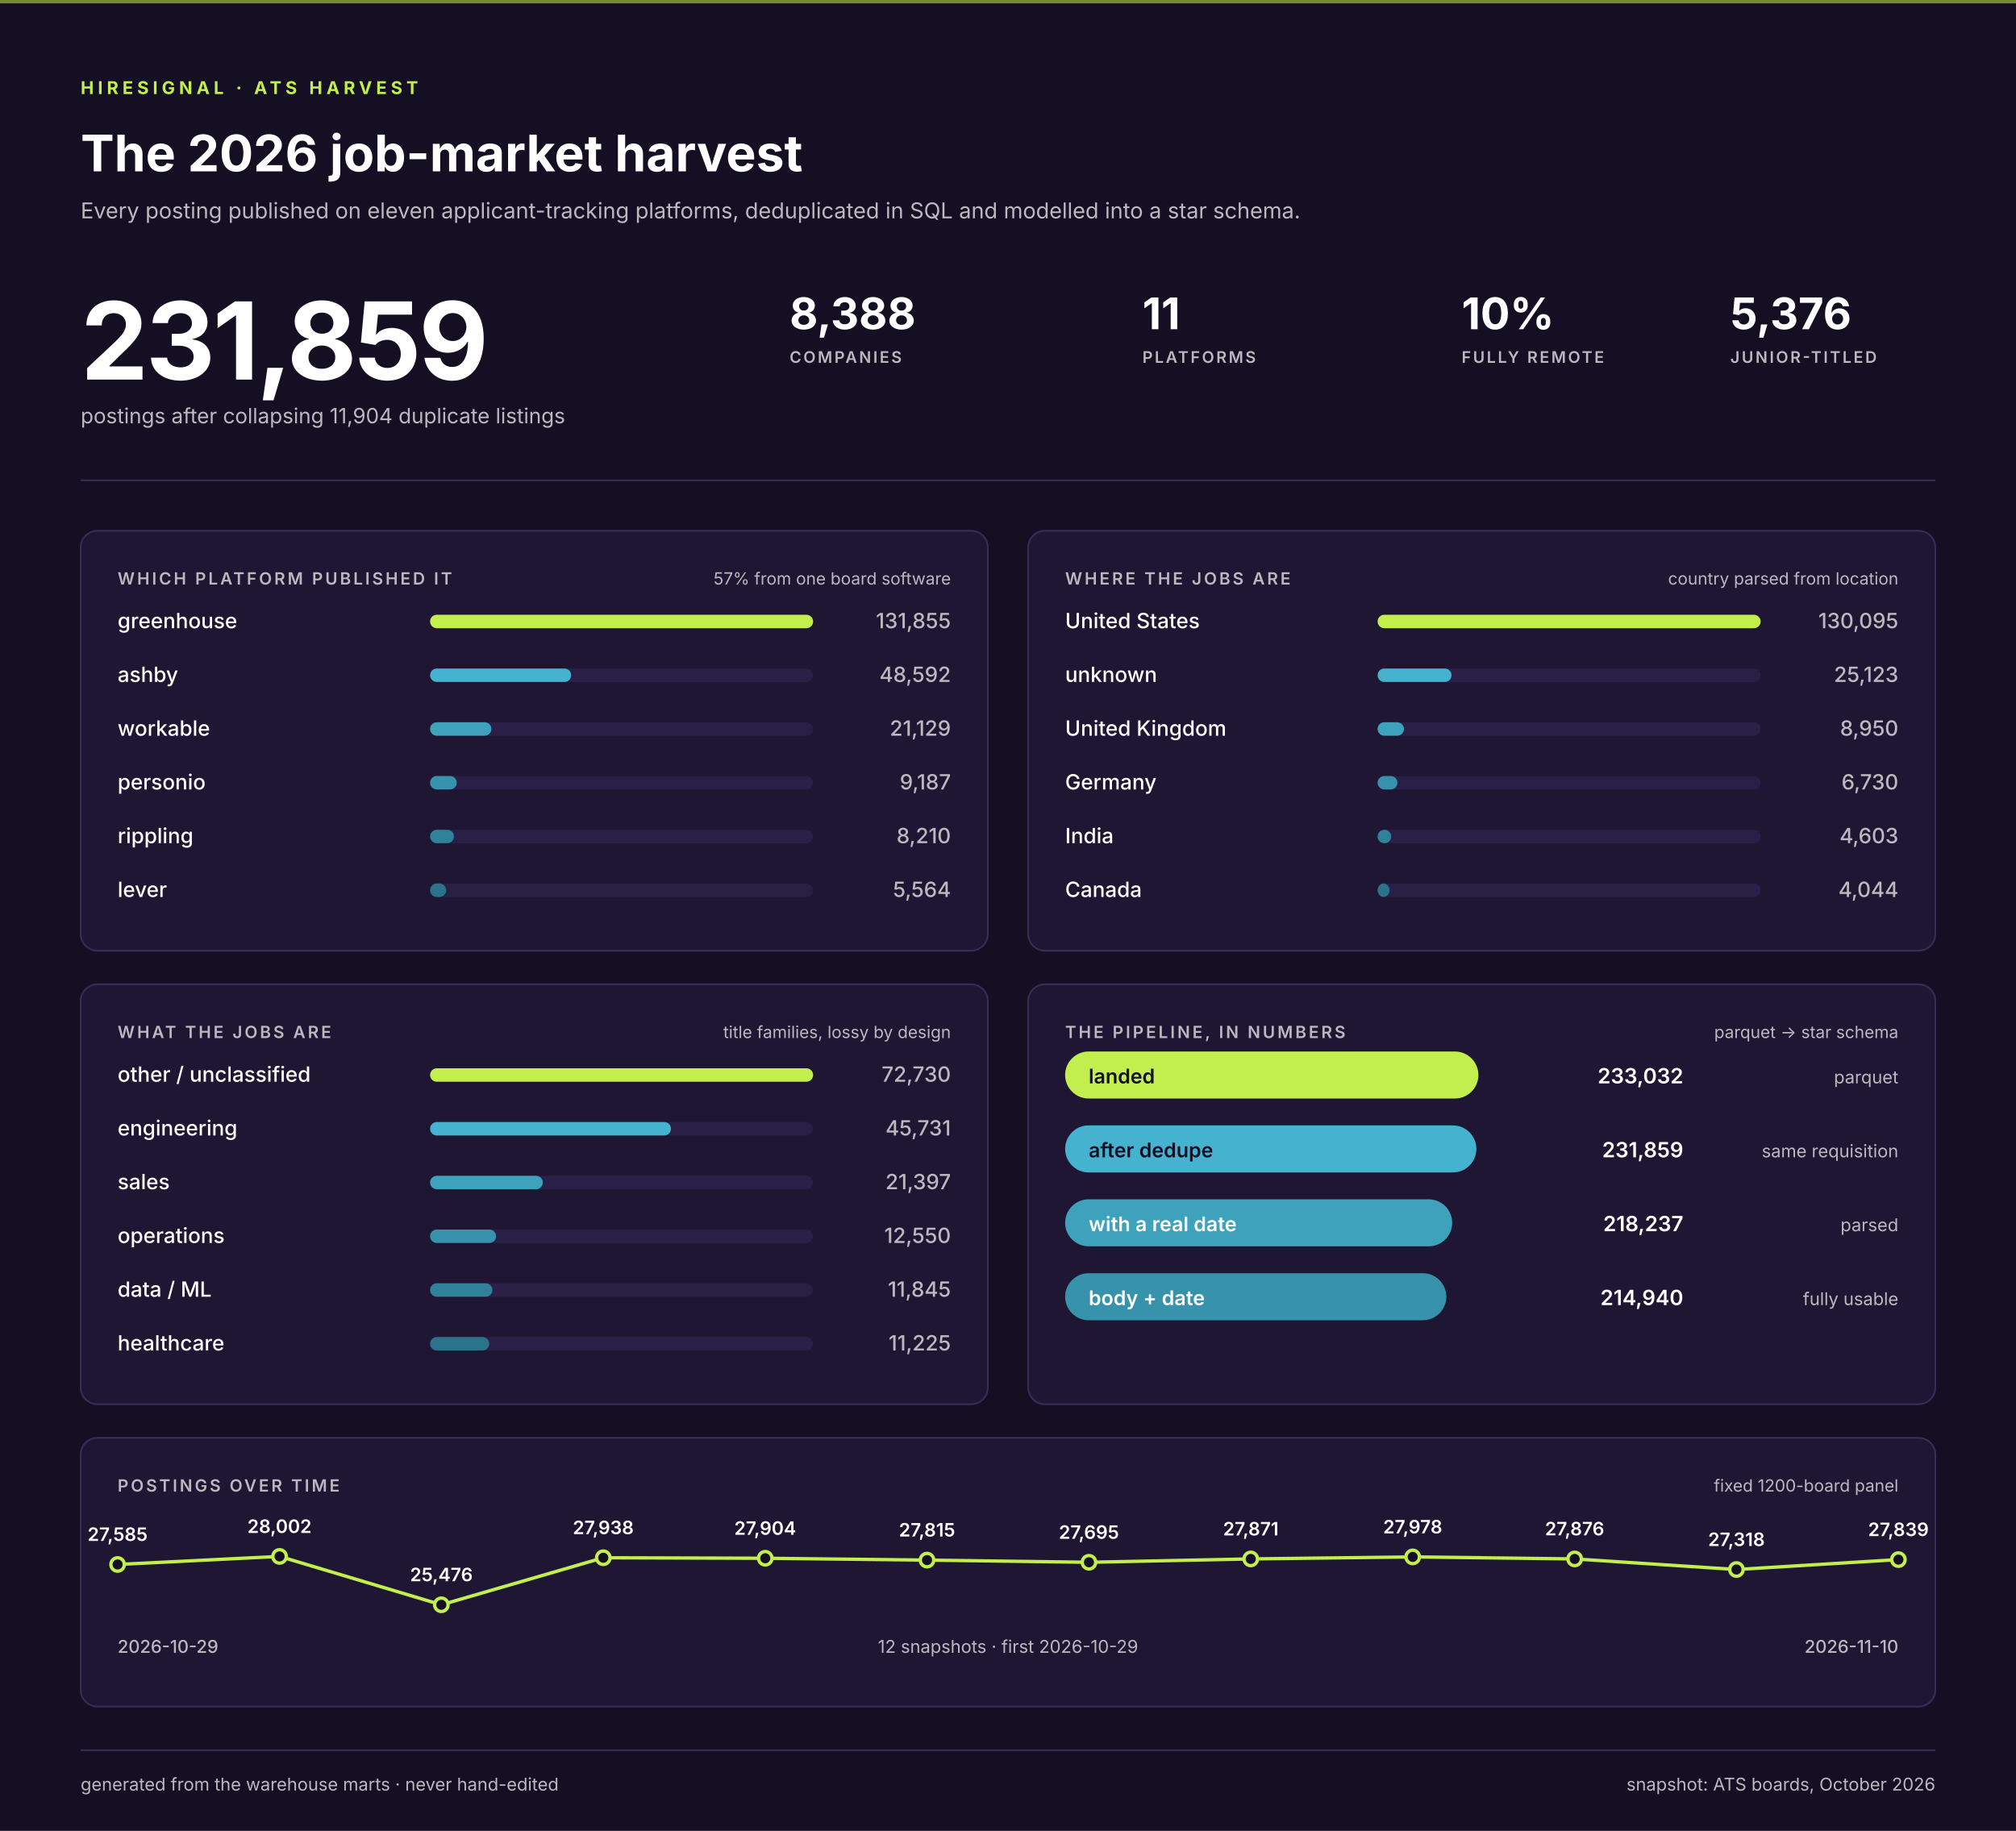
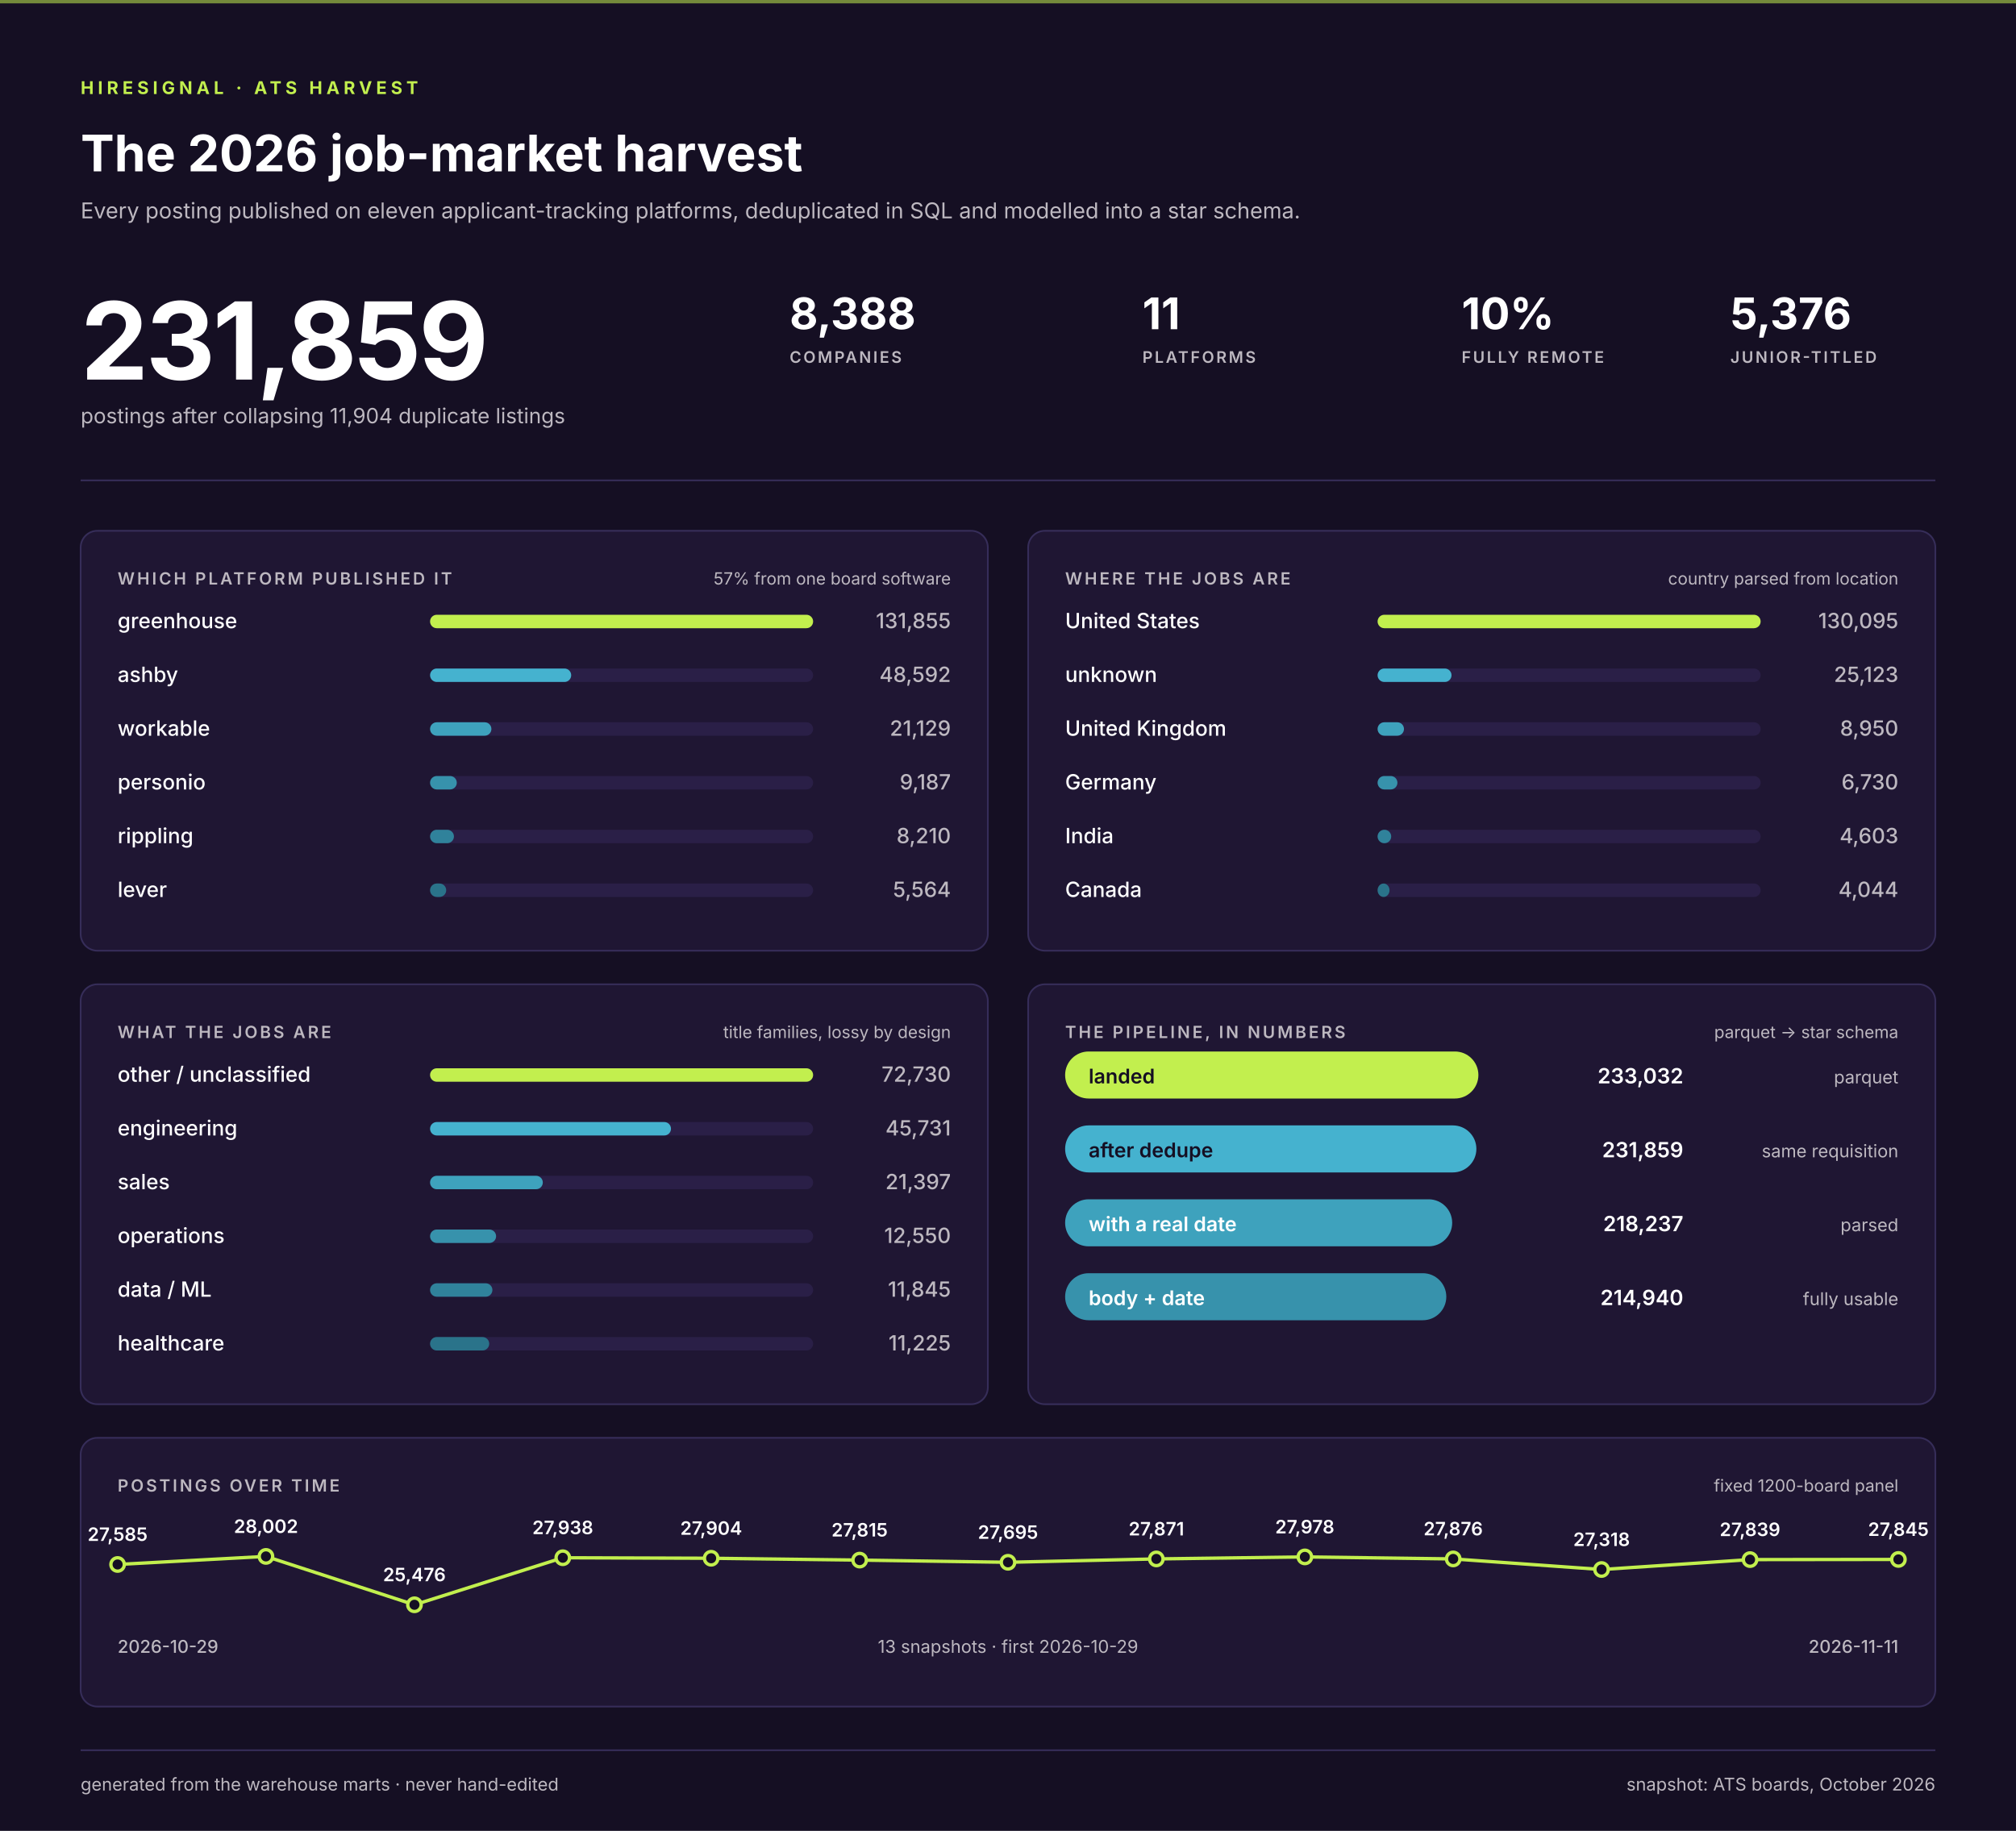
<svg xmlns="http://www.w3.org/2000/svg" width="1200" height="1090" viewBox="0 0 1200 1090" role="img" aria-label="Job-market harvest dashboard">
  <rect x="0.0" y="0.0" width="1200.0" height="1090.0" rx="0" fill="#150f23" />
  <rect x="0" y="0" width="1200" height="2" fill="#c2ef4e" opacity="0.55" />
  <text x="48" y="56" font-family="Inter, -apple-system, Segoe UI, Helvetica, Arial, sans-serif" font-size="10.5" fill="#c2ef4e" font-weight="700" text-anchor="start" letter-spacing="2.4">HIRESIGNAL  ·  ATS HARVEST</text>
  <text x="48" y="102" font-family="Inter, -apple-system, Segoe UI, Helvetica, Arial, sans-serif" font-size="30" fill="#ffffff" font-weight="650" text-anchor="start">The 2026 job-market harvest</text>
  <text x="48" y="130" font-family="Inter, -apple-system, Segoe UI, Helvetica, Arial, sans-serif" font-size="13" fill="#bdb8c0" font-weight="400" text-anchor="start">Every posting published on eleven applicant-tracking platforms, deduplicated in SQL and modelled into a star schema.</text>
  <text x="48" y="226" font-family="Inter, -apple-system, Segoe UI, Helvetica, Arial, sans-serif" font-size="64" fill="#ffffff" font-weight="700" text-anchor="start" letter-spacing="-1.5">231,859</text>
  <text x="48" y="252" font-family="Inter, -apple-system, Segoe UI, Helvetica, Arial, sans-serif" font-size="12.5" fill="#bdb8c0" font-weight="400" text-anchor="start">postings after collapsing 11,904 duplicate listings</text>
  <text x="470" y="196" font-family="Inter, -apple-system, Segoe UI, Helvetica, Arial, sans-serif" font-size="26" fill="#ffffff" font-weight="650" text-anchor="start">8,388</text>
  <text x="470" y="216" font-family="Inter, -apple-system, Segoe UI, Helvetica, Arial, sans-serif" font-size="9.5" fill="#bdb8c0" font-weight="600" text-anchor="start" letter-spacing="1.2">COMPANIES</text>
  <text x="680" y="196" font-family="Inter, -apple-system, Segoe UI, Helvetica, Arial, sans-serif" font-size="26" fill="#ffffff" font-weight="650" text-anchor="start">11</text>
  <text x="680" y="216" font-family="Inter, -apple-system, Segoe UI, Helvetica, Arial, sans-serif" font-size="9.5" fill="#bdb8c0" font-weight="600" text-anchor="start" letter-spacing="1.2">PLATFORMS</text>
  <text x="870" y="196" font-family="Inter, -apple-system, Segoe UI, Helvetica, Arial, sans-serif" font-size="26" fill="#ffffff" font-weight="650" text-anchor="start">10%</text>
  <text x="870" y="216" font-family="Inter, -apple-system, Segoe UI, Helvetica, Arial, sans-serif" font-size="9.5" fill="#bdb8c0" font-weight="600" text-anchor="start" letter-spacing="1.2">FULLY REMOTE</text>
  <text x="1030" y="196" font-family="Inter, -apple-system, Segoe UI, Helvetica, Arial, sans-serif" font-size="26" fill="#ffffff" font-weight="650" text-anchor="start">5,376</text>
  <text x="1030" y="216" font-family="Inter, -apple-system, Segoe UI, Helvetica, Arial, sans-serif" font-size="9.5" fill="#bdb8c0" font-weight="600" text-anchor="start" letter-spacing="1.2">JUNIOR-TITLED</text>
  <line x1="48" y1="286" x2="1152" y2="286" stroke="#362d59" />
  <rect x="48.0" y="316.0" width="540.0" height="250.0" rx="10" fill="#1f1633" stroke="#362d59" />
  <text x="70" y="348" font-family="Inter, -apple-system, Segoe UI, Helvetica, Arial, sans-serif" font-size="10" fill="#bdb8c0" font-weight="600" text-anchor="start" letter-spacing="1.4">WHICH PLATFORM PUBLISHED IT</text>
  <text x="566" y="348" font-family="Inter, -apple-system, Segoe UI, Helvetica, Arial, sans-serif" font-size="10" fill="#bdb8c0" font-weight="400" text-anchor="end">57% from one board software</text>
  <text x="70" y="374.0" font-family="Inter, -apple-system, Segoe UI, Helvetica, Arial, sans-serif" font-size="12.5" fill="#ffffff" font-weight="450" text-anchor="start">greenhouse</text>
  <rect x="256.0" y="366.0" width="228.0" height="8.0" rx="4" fill="#2a1f47" />
  <rect x="256.0" y="366.0" width="228.0" height="8.0" rx="4" fill="#c2ef4e" />
  <text x="566" y="374.0" font-family="Inter, -apple-system, Segoe UI, Helvetica, Arial, sans-serif" font-size="12.5" fill="#bdb8c0" font-weight="500" text-anchor="end">131,855</text>
  <text x="70" y="406.0" font-family="Inter, -apple-system, Segoe UI, Helvetica, Arial, sans-serif" font-size="12.5" fill="#ffffff" font-weight="450" text-anchor="start">ashby</text>
  <rect x="256.0" y="398.0" width="228.0" height="8.0" rx="4" fill="#2a1f47" />
  <rect x="256.0" y="398.0" width="84.0" height="8.0" rx="4" fill="#45b2cf" />
  <text x="566" y="406.0" font-family="Inter, -apple-system, Segoe UI, Helvetica, Arial, sans-serif" font-size="12.5" fill="#bdb8c0" font-weight="500" text-anchor="end">48,592</text>
  <text x="70" y="438.0" font-family="Inter, -apple-system, Segoe UI, Helvetica, Arial, sans-serif" font-size="12.5" fill="#ffffff" font-weight="450" text-anchor="start">workable</text>
  <rect x="256.0" y="430.0" width="228.0" height="8.0" rx="4" fill="#2a1f47" />
  <rect x="256.0" y="430.0" width="36.5" height="8.0" rx="4" fill="#3ea2bd" />
  <text x="566" y="438.0" font-family="Inter, -apple-system, Segoe UI, Helvetica, Arial, sans-serif" font-size="12.5" fill="#bdb8c0" font-weight="500" text-anchor="end">21,129</text>
  <text x="70" y="470.0" font-family="Inter, -apple-system, Segoe UI, Helvetica, Arial, sans-serif" font-size="12.5" fill="#ffffff" font-weight="450" text-anchor="start">personio</text>
  <rect x="256.0" y="462.0" width="228.0" height="8.0" rx="4" fill="#2a1f47" />
  <rect x="256.0" y="462.0" width="15.9" height="8.0" rx="4" fill="#3792ac" />
  <text x="566" y="470.0" font-family="Inter, -apple-system, Segoe UI, Helvetica, Arial, sans-serif" font-size="12.5" fill="#bdb8c0" font-weight="500" text-anchor="end">9,187</text>
  <text x="70" y="502.0" font-family="Inter, -apple-system, Segoe UI, Helvetica, Arial, sans-serif" font-size="12.5" fill="#ffffff" font-weight="450" text-anchor="start">rippling</text>
  <rect x="256.0" y="494.0" width="228.0" height="8.0" rx="4" fill="#2a1f47" />
  <rect x="256.0" y="494.0" width="14.2" height="8.0" rx="4" fill="#30829b" />
  <text x="566" y="502.0" font-family="Inter, -apple-system, Segoe UI, Helvetica, Arial, sans-serif" font-size="12.5" fill="#bdb8c0" font-weight="500" text-anchor="end">8,210</text>
  <text x="70" y="534.0" font-family="Inter, -apple-system, Segoe UI, Helvetica, Arial, sans-serif" font-size="12.5" fill="#ffffff" font-weight="450" text-anchor="start">lever</text>
  <rect x="256.0" y="526.0" width="228.0" height="8.0" rx="4" fill="#2a1f47" />
  <rect x="256.0" y="526.0" width="9.6" height="8.0" rx="4" fill="#2a738a" />
  <text x="566" y="534.0" font-family="Inter, -apple-system, Segoe UI, Helvetica, Arial, sans-serif" font-size="12.5" fill="#bdb8c0" font-weight="500" text-anchor="end">5,564</text>
  <rect x="612.0" y="316.0" width="540.0" height="250.0" rx="10" fill="#1f1633" stroke="#362d59" />
  <text x="634" y="348" font-family="Inter, -apple-system, Segoe UI, Helvetica, Arial, sans-serif" font-size="10" fill="#bdb8c0" font-weight="600" text-anchor="start" letter-spacing="1.4">WHERE THE JOBS ARE</text>
  <text x="1130" y="348" font-family="Inter, -apple-system, Segoe UI, Helvetica, Arial, sans-serif" font-size="10" fill="#bdb8c0" font-weight="400" text-anchor="end">country parsed from location</text>
  <text x="634" y="374.0" font-family="Inter, -apple-system, Segoe UI, Helvetica, Arial, sans-serif" font-size="12.5" fill="#ffffff" font-weight="450" text-anchor="start">United States</text>
  <rect x="820.0" y="366.0" width="228.0" height="8.0" rx="4" fill="#2a1f47" />
  <rect x="820.0" y="366.0" width="228.0" height="8.0" rx="4" fill="#c2ef4e" />
  <text x="1130" y="374.0" font-family="Inter, -apple-system, Segoe UI, Helvetica, Arial, sans-serif" font-size="12.5" fill="#bdb8c0" font-weight="500" text-anchor="end">130,095</text>
  <text x="634" y="406.0" font-family="Inter, -apple-system, Segoe UI, Helvetica, Arial, sans-serif" font-size="12.5" fill="#ffffff" font-weight="450" text-anchor="start">unknown</text>
  <rect x="820.0" y="398.0" width="228.0" height="8.0" rx="4" fill="#2a1f47" />
  <rect x="820.0" y="398.0" width="44.0" height="8.0" rx="4" fill="#45b2cf" />
  <text x="1130" y="406.0" font-family="Inter, -apple-system, Segoe UI, Helvetica, Arial, sans-serif" font-size="12.5" fill="#bdb8c0" font-weight="500" text-anchor="end">25,123</text>
  <text x="634" y="438.0" font-family="Inter, -apple-system, Segoe UI, Helvetica, Arial, sans-serif" font-size="12.5" fill="#ffffff" font-weight="450" text-anchor="start">United Kingdom</text>
  <rect x="820.0" y="430.0" width="228.0" height="8.0" rx="4" fill="#2a1f47" />
  <rect x="820.0" y="430.0" width="15.7" height="8.0" rx="4" fill="#3ea2bd" />
  <text x="1130" y="438.0" font-family="Inter, -apple-system, Segoe UI, Helvetica, Arial, sans-serif" font-size="12.5" fill="#bdb8c0" font-weight="500" text-anchor="end">8,950</text>
  <text x="634" y="470.0" font-family="Inter, -apple-system, Segoe UI, Helvetica, Arial, sans-serif" font-size="12.5" fill="#ffffff" font-weight="450" text-anchor="start">Germany</text>
  <rect x="820.0" y="462.0" width="228.0" height="8.0" rx="4" fill="#2a1f47" />
  <rect x="820.0" y="462.0" width="11.8" height="8.0" rx="4" fill="#3792ac" />
  <text x="1130" y="470.0" font-family="Inter, -apple-system, Segoe UI, Helvetica, Arial, sans-serif" font-size="12.5" fill="#bdb8c0" font-weight="500" text-anchor="end">6,730</text>
  <text x="634" y="502.0" font-family="Inter, -apple-system, Segoe UI, Helvetica, Arial, sans-serif" font-size="12.5" fill="#ffffff" font-weight="450" text-anchor="start">India</text>
  <rect x="820.0" y="494.0" width="228.0" height="8.0" rx="4" fill="#2a1f47" />
  <rect x="820.0" y="494.0" width="8.1" height="8.0" rx="4" fill="#30829b" />
  <text x="1130" y="502.0" font-family="Inter, -apple-system, Segoe UI, Helvetica, Arial, sans-serif" font-size="12.5" fill="#bdb8c0" font-weight="500" text-anchor="end">4,603</text>
  <text x="634" y="534.0" font-family="Inter, -apple-system, Segoe UI, Helvetica, Arial, sans-serif" font-size="12.5" fill="#ffffff" font-weight="450" text-anchor="start">Canada</text>
  <rect x="820.0" y="526.0" width="228.0" height="8.0" rx="4" fill="#2a1f47" />
  <rect x="820.0" y="526.0" width="7.1" height="8.0" rx="4" fill="#2a738a" />
  <text x="1130" y="534.0" font-family="Inter, -apple-system, Segoe UI, Helvetica, Arial, sans-serif" font-size="12.5" fill="#bdb8c0" font-weight="500" text-anchor="end">4,044</text>
  <rect x="48.0" y="586.0" width="540.0" height="250.0" rx="10" fill="#1f1633" stroke="#362d59" />
  <text x="70" y="618" font-family="Inter, -apple-system, Segoe UI, Helvetica, Arial, sans-serif" font-size="10" fill="#bdb8c0" font-weight="600" text-anchor="start" letter-spacing="1.4">WHAT THE JOBS ARE</text>
  <text x="566" y="618" font-family="Inter, -apple-system, Segoe UI, Helvetica, Arial, sans-serif" font-size="10" fill="#bdb8c0" font-weight="400" text-anchor="end">title families, lossy by design</text>
  <text x="70" y="644.0" font-family="Inter, -apple-system, Segoe UI, Helvetica, Arial, sans-serif" font-size="12.5" fill="#ffffff" font-weight="450" text-anchor="start">other / unclassified</text>
  <rect x="256.0" y="636.0" width="228.0" height="8.0" rx="4" fill="#2a1f47" />
  <rect x="256.0" y="636.0" width="228.0" height="8.0" rx="4" fill="#c2ef4e" />
  <text x="566" y="644.0" font-family="Inter, -apple-system, Segoe UI, Helvetica, Arial, sans-serif" font-size="12.5" fill="#bdb8c0" font-weight="500" text-anchor="end">72,730</text>
  <text x="70" y="676.0" font-family="Inter, -apple-system, Segoe UI, Helvetica, Arial, sans-serif" font-size="12.5" fill="#ffffff" font-weight="450" text-anchor="start">engineering</text>
  <rect x="256.0" y="668.0" width="228.0" height="8.0" rx="4" fill="#2a1f47" />
  <rect x="256.0" y="668.0" width="143.4" height="8.0" rx="4" fill="#45b2cf" />
  <text x="566" y="676.0" font-family="Inter, -apple-system, Segoe UI, Helvetica, Arial, sans-serif" font-size="12.5" fill="#bdb8c0" font-weight="500" text-anchor="end">45,731</text>
  <text x="70" y="708.0" font-family="Inter, -apple-system, Segoe UI, Helvetica, Arial, sans-serif" font-size="12.5" fill="#ffffff" font-weight="450" text-anchor="start">sales</text>
  <rect x="256.0" y="700.0" width="228.0" height="8.0" rx="4" fill="#2a1f47" />
  <rect x="256.0" y="700.0" width="67.1" height="8.0" rx="4" fill="#3ea2bd" />
  <text x="566" y="708.0" font-family="Inter, -apple-system, Segoe UI, Helvetica, Arial, sans-serif" font-size="12.5" fill="#bdb8c0" font-weight="500" text-anchor="end">21,397</text>
  <text x="70" y="740.0" font-family="Inter, -apple-system, Segoe UI, Helvetica, Arial, sans-serif" font-size="12.5" fill="#ffffff" font-weight="450" text-anchor="start">operations</text>
  <rect x="256.0" y="732.0" width="228.0" height="8.0" rx="4" fill="#2a1f47" />
  <rect x="256.0" y="732.0" width="39.3" height="8.0" rx="4" fill="#3792ac" />
  <text x="566" y="740.0" font-family="Inter, -apple-system, Segoe UI, Helvetica, Arial, sans-serif" font-size="12.5" fill="#bdb8c0" font-weight="500" text-anchor="end">12,550</text>
  <text x="70" y="772.0" font-family="Inter, -apple-system, Segoe UI, Helvetica, Arial, sans-serif" font-size="12.5" fill="#ffffff" font-weight="450" text-anchor="start">data / ML</text>
  <rect x="256.0" y="764.0" width="228.0" height="8.0" rx="4" fill="#2a1f47" />
  <rect x="256.0" y="764.0" width="37.1" height="8.0" rx="4" fill="#30829b" />
  <text x="566" y="772.0" font-family="Inter, -apple-system, Segoe UI, Helvetica, Arial, sans-serif" font-size="12.5" fill="#bdb8c0" font-weight="500" text-anchor="end">11,845</text>
  <text x="70" y="804.0" font-family="Inter, -apple-system, Segoe UI, Helvetica, Arial, sans-serif" font-size="12.5" fill="#ffffff" font-weight="450" text-anchor="start">healthcare</text>
  <rect x="256.0" y="796.0" width="228.0" height="8.0" rx="4" fill="#2a1f47" />
  <rect x="256.0" y="796.0" width="35.2" height="8.0" rx="4" fill="#2a738a" />
  <text x="566" y="804.0" font-family="Inter, -apple-system, Segoe UI, Helvetica, Arial, sans-serif" font-size="12.5" fill="#bdb8c0" font-weight="500" text-anchor="end">11,225</text>
  <rect x="612.0" y="586.0" width="540.0" height="250.0" rx="10" fill="#1f1633" stroke="#362d59" />
  <text x="634" y="618" font-family="Inter, -apple-system, Segoe UI, Helvetica, Arial, sans-serif" font-size="10" fill="#bdb8c0" font-weight="600" text-anchor="start" letter-spacing="1.4">THE PIPELINE, IN NUMBERS</text>
  <text x="1130" y="618" font-family="Inter, -apple-system, Segoe UI, Helvetica, Arial, sans-serif" font-size="10" fill="#bdb8c0" font-weight="400" text-anchor="end">parquet → star schema</text>
  <rect x="634.0" y="626.0" width="246.0" height="28.0" rx="14" fill="#c2ef4e" />
  <text x="648" y="645" font-family="Inter, -apple-system, Segoe UI, Helvetica, Arial, sans-serif" font-size="12" fill="#150f23" font-weight="600" text-anchor="start">landed</text>
  <text x="1002" y="645" font-family="Inter, -apple-system, Segoe UI, Helvetica, Arial, sans-serif" font-size="12.5" fill="#ffffff" font-weight="600" text-anchor="end">233,032</text>
  <text x="1130" y="645" font-family="Inter, -apple-system, Segoe UI, Helvetica, Arial, sans-serif" font-size="10.5" fill="#bdb8c0" font-weight="400" text-anchor="end">parquet</text>
  <rect x="634.0" y="670.0" width="244.8" height="28.0" rx="14" fill="#45b2cf" />
  <text x="648" y="689" font-family="Inter, -apple-system, Segoe UI, Helvetica, Arial, sans-serif" font-size="12" fill="#150f23" font-weight="600" text-anchor="start">after dedupe</text>
  <text x="1002" y="689" font-family="Inter, -apple-system, Segoe UI, Helvetica, Arial, sans-serif" font-size="12.5" fill="#ffffff" font-weight="600" text-anchor="end">231,859</text>
  <text x="1130" y="689" font-family="Inter, -apple-system, Segoe UI, Helvetica, Arial, sans-serif" font-size="10.5" fill="#bdb8c0" font-weight="400" text-anchor="end">same requisition</text>
  <rect x="634.0" y="714.0" width="230.4" height="28.0" rx="14" fill="#3ea2bd" />
  <text x="648" y="733" font-family="Inter, -apple-system, Segoe UI, Helvetica, Arial, sans-serif" font-size="12" fill="#ffffff" font-weight="600" text-anchor="start">with a real date</text>
  <text x="1002" y="733" font-family="Inter, -apple-system, Segoe UI, Helvetica, Arial, sans-serif" font-size="12.5" fill="#ffffff" font-weight="600" text-anchor="end">218,237</text>
  <text x="1130" y="733" font-family="Inter, -apple-system, Segoe UI, Helvetica, Arial, sans-serif" font-size="10.5" fill="#bdb8c0" font-weight="400" text-anchor="end">parsed</text>
  <rect x="634.0" y="758.0" width="226.9" height="28.0" rx="14" fill="#3792ac" />
  <text x="648" y="777" font-family="Inter, -apple-system, Segoe UI, Helvetica, Arial, sans-serif" font-size="12" fill="#ffffff" font-weight="600" text-anchor="start">body + date</text>
  <text x="1002" y="777" font-family="Inter, -apple-system, Segoe UI, Helvetica, Arial, sans-serif" font-size="12.5" fill="#ffffff" font-weight="600" text-anchor="end">214,940</text>
  <text x="1130" y="777" font-family="Inter, -apple-system, Segoe UI, Helvetica, Arial, sans-serif" font-size="10.5" fill="#bdb8c0" font-weight="400" text-anchor="end">fully usable</text>
  <rect x="48.0" y="856.0" width="1104.0" height="160.0" rx="10" fill="#1f1633" stroke="#362d59" />
  <text x="70" y="888" font-family="Inter, -apple-system, Segoe UI, Helvetica, Arial, sans-serif" font-size="10" fill="#bdb8c0" font-weight="600" text-anchor="start" letter-spacing="1.4">POSTINGS OVER TIME</text>
  <text x="1130" y="888" font-family="Inter, -apple-system, Segoe UI, Helvetica, Arial, sans-serif" font-size="10" fill="#bdb8c0" font-weight="400" text-anchor="end">fixed 1200-board panel</text>
-   <polyline fill="none" stroke="#c2ef4e" stroke-width="2" stroke-linejoin="round" stroke-linecap="round" points="70.0,931.4 166.4,926.6 262.7,955.4 359.1,927.4 455.5,927.7 551.8,928.8 648.2,930.1 744.5,928.1 840.9,926.9 937.3,928.1 1033.6,934.4 1130.0,928.5" />
+   <polyline fill="none" stroke="#c2ef4e" stroke-width="2" stroke-linejoin="round" stroke-linecap="round" points="70.0,931.4 158.3,926.6 246.7,955.4 335.0,927.4 423.3,927.7 511.7,928.8 600.0,930.1 688.3,928.1 776.7,926.9 865.0,928.1 953.3,934.4 1041.7,928.5 1130.0,928.4" />
  <circle cx="70.0" cy="931.4" r="4" fill="#150f23" stroke="#c2ef4e" stroke-width="2" />
  <text x="70.0" y="917.371" font-family="Inter, -apple-system, Segoe UI, Helvetica, Arial, sans-serif" font-size="11" fill="#ffffff" font-weight="600" text-anchor="middle">27,585</text>
-   <circle cx="166.4" cy="926.6" r="4" fill="#150f23" stroke="#c2ef4e" stroke-width="2" />
-   <text x="166.364" y="912.625" font-family="Inter, -apple-system, Segoe UI, Helvetica, Arial, sans-serif" font-size="11" fill="#ffffff" font-weight="600" text-anchor="middle">28,002</text>
-   <circle cx="262.7" cy="955.4" r="4" fill="#150f23" stroke="#c2ef4e" stroke-width="2" />
-   <text x="262.727" y="941.375" font-family="Inter, -apple-system, Segoe UI, Helvetica, Arial, sans-serif" font-size="11" fill="#ffffff" font-weight="600" text-anchor="middle">25,476</text>
-   <circle cx="359.1" cy="927.4" r="4" fill="#150f23" stroke="#c2ef4e" stroke-width="2" />
-   <text x="359.091" y="913.353" font-family="Inter, -apple-system, Segoe UI, Helvetica, Arial, sans-serif" font-size="11" fill="#ffffff" font-weight="600" text-anchor="middle">27,938</text>
-   <circle cx="455.5" cy="927.7" r="4" fill="#150f23" stroke="#c2ef4e" stroke-width="2" />
-   <text x="455.455" y="913.74" font-family="Inter, -apple-system, Segoe UI, Helvetica, Arial, sans-serif" font-size="11" fill="#ffffff" font-weight="600" text-anchor="middle">27,904</text>
-   <circle cx="551.8" cy="928.8" r="4" fill="#150f23" stroke="#c2ef4e" stroke-width="2" />
-   <text x="551.818" y="914.753" font-family="Inter, -apple-system, Segoe UI, Helvetica, Arial, sans-serif" font-size="11" fill="#ffffff" font-weight="600" text-anchor="middle">27,815</text>
-   <circle cx="648.2" cy="930.1" r="4" fill="#150f23" stroke="#c2ef4e" stroke-width="2" />
-   <text x="648.182" y="916.119" font-family="Inter, -apple-system, Segoe UI, Helvetica, Arial, sans-serif" font-size="11" fill="#ffffff" font-weight="600" text-anchor="middle">27,695</text>
-   <circle cx="744.5" cy="928.1" r="4" fill="#150f23" stroke="#c2ef4e" stroke-width="2" />
-   <text x="744.545" y="914.116" font-family="Inter, -apple-system, Segoe UI, Helvetica, Arial, sans-serif" font-size="11" fill="#ffffff" font-weight="600" text-anchor="middle">27,871</text>
-   <circle cx="840.9" cy="926.9" r="4" fill="#150f23" stroke="#c2ef4e" stroke-width="2" />
-   <text x="840.909" y="912.898" font-family="Inter, -apple-system, Segoe UI, Helvetica, Arial, sans-serif" font-size="11" fill="#ffffff" font-weight="600" text-anchor="middle">27,978</text>
-   <circle cx="937.3" cy="928.1" r="4" fill="#150f23" stroke="#c2ef4e" stroke-width="2" />
-   <text x="937.273" y="914.059" font-family="Inter, -apple-system, Segoe UI, Helvetica, Arial, sans-serif" font-size="11" fill="#ffffff" font-weight="600" text-anchor="middle">27,876</text>
-   <circle cx="1033.6" cy="934.4" r="4" fill="#150f23" stroke="#c2ef4e" stroke-width="2" />
-   <text x="1033.636" y="920.41" font-family="Inter, -apple-system, Segoe UI, Helvetica, Arial, sans-serif" font-size="11" fill="#ffffff" font-weight="600" text-anchor="middle">27,318</text>
-   <circle cx="1130.0" cy="928.5" r="4" fill="#150f23" stroke="#c2ef4e" stroke-width="2" />
-   <text x="1130.0" y="914.48" font-family="Inter, -apple-system, Segoe UI, Helvetica, Arial, sans-serif" font-size="11" fill="#ffffff" font-weight="600" text-anchor="middle">27,839</text>
+   <circle cx="158.3" cy="926.6" r="4" fill="#150f23" stroke="#c2ef4e" stroke-width="2" />
+   <text x="158.333" y="912.625" font-family="Inter, -apple-system, Segoe UI, Helvetica, Arial, sans-serif" font-size="11" fill="#ffffff" font-weight="600" text-anchor="middle">28,002</text>
+   <circle cx="246.7" cy="955.4" r="4" fill="#150f23" stroke="#c2ef4e" stroke-width="2" />
+   <text x="246.667" y="941.375" font-family="Inter, -apple-system, Segoe UI, Helvetica, Arial, sans-serif" font-size="11" fill="#ffffff" font-weight="600" text-anchor="middle">25,476</text>
+   <circle cx="335.0" cy="927.4" r="4" fill="#150f23" stroke="#c2ef4e" stroke-width="2" />
+   <text x="335.0" y="913.353" font-family="Inter, -apple-system, Segoe UI, Helvetica, Arial, sans-serif" font-size="11" fill="#ffffff" font-weight="600" text-anchor="middle">27,938</text>
+   <circle cx="423.3" cy="927.7" r="4" fill="#150f23" stroke="#c2ef4e" stroke-width="2" />
+   <text x="423.333" y="913.74" font-family="Inter, -apple-system, Segoe UI, Helvetica, Arial, sans-serif" font-size="11" fill="#ffffff" font-weight="600" text-anchor="middle">27,904</text>
+   <circle cx="511.7" cy="928.8" r="4" fill="#150f23" stroke="#c2ef4e" stroke-width="2" />
+   <text x="511.667" y="914.753" font-family="Inter, -apple-system, Segoe UI, Helvetica, Arial, sans-serif" font-size="11" fill="#ffffff" font-weight="600" text-anchor="middle">27,815</text>
+   <circle cx="600.0" cy="930.1" r="4" fill="#150f23" stroke="#c2ef4e" stroke-width="2" />
+   <text x="600.0" y="916.119" font-family="Inter, -apple-system, Segoe UI, Helvetica, Arial, sans-serif" font-size="11" fill="#ffffff" font-weight="600" text-anchor="middle">27,695</text>
+   <circle cx="688.3" cy="928.1" r="4" fill="#150f23" stroke="#c2ef4e" stroke-width="2" />
+   <text x="688.333" y="914.116" font-family="Inter, -apple-system, Segoe UI, Helvetica, Arial, sans-serif" font-size="11" fill="#ffffff" font-weight="600" text-anchor="middle">27,871</text>
+   <circle cx="776.7" cy="926.9" r="4" fill="#150f23" stroke="#c2ef4e" stroke-width="2" />
+   <text x="776.667" y="912.898" font-family="Inter, -apple-system, Segoe UI, Helvetica, Arial, sans-serif" font-size="11" fill="#ffffff" font-weight="600" text-anchor="middle">27,978</text>
+   <circle cx="865.0" cy="928.1" r="4" fill="#150f23" stroke="#c2ef4e" stroke-width="2" />
+   <text x="865.0" y="914.059" font-family="Inter, -apple-system, Segoe UI, Helvetica, Arial, sans-serif" font-size="11" fill="#ffffff" font-weight="600" text-anchor="middle">27,876</text>
+   <circle cx="953.3" cy="934.4" r="4" fill="#150f23" stroke="#c2ef4e" stroke-width="2" />
+   <text x="953.333" y="920.41" font-family="Inter, -apple-system, Segoe UI, Helvetica, Arial, sans-serif" font-size="11" fill="#ffffff" font-weight="600" text-anchor="middle">27,318</text>
+   <circle cx="1041.7" cy="928.5" r="4" fill="#150f23" stroke="#c2ef4e" stroke-width="2" />
+   <text x="1041.667" y="914.48" font-family="Inter, -apple-system, Segoe UI, Helvetica, Arial, sans-serif" font-size="11" fill="#ffffff" font-weight="600" text-anchor="middle">27,839</text>
+   <circle cx="1130.0" cy="928.4" r="4" fill="#150f23" stroke="#c2ef4e" stroke-width="2" />
+   <text x="1130.0" y="914.412" font-family="Inter, -apple-system, Segoe UI, Helvetica, Arial, sans-serif" font-size="11" fill="#ffffff" font-weight="600" text-anchor="middle">27,845</text>
  <text x="70" y="984" font-family="Inter, -apple-system, Segoe UI, Helvetica, Arial, sans-serif" font-size="10.5" fill="#bdb8c0" font-weight="500" text-anchor="start">2026-10-29</text>
-   <text x="1130" y="984" font-family="Inter, -apple-system, Segoe UI, Helvetica, Arial, sans-serif" font-size="10.5" fill="#bdb8c0" font-weight="500" text-anchor="end">2026-11-10</text>
-   <text x="600.0" y="984" font-family="Inter, -apple-system, Segoe UI, Helvetica, Arial, sans-serif" font-size="10.5" fill="#bdb8c0" font-weight="400" text-anchor="middle">12 snapshots · first 2026-10-29</text>
+   <text x="1130" y="984" font-family="Inter, -apple-system, Segoe UI, Helvetica, Arial, sans-serif" font-size="10.5" fill="#bdb8c0" font-weight="500" text-anchor="end">2026-11-11</text>
+   <text x="600.0" y="984" font-family="Inter, -apple-system, Segoe UI, Helvetica, Arial, sans-serif" font-size="10.5" fill="#bdb8c0" font-weight="400" text-anchor="middle">13 snapshots · first 2026-10-29</text>
  <line x1="48" y1="1042" x2="1152" y2="1042" stroke="#362d59" />
  <text x="48" y="1066" font-family="Inter, -apple-system, Segoe UI, Helvetica, Arial, sans-serif" font-size="10.5" fill="#bdb8c0" font-weight="400" text-anchor="start">generated from the warehouse marts · never hand-edited</text>
  <text x="1152" y="1066" font-family="Inter, -apple-system, Segoe UI, Helvetica, Arial, sans-serif" font-size="10.5" fill="#bdb8c0" font-weight="400" text-anchor="end">snapshot: ATS boards, October 2026</text>
</svg>
